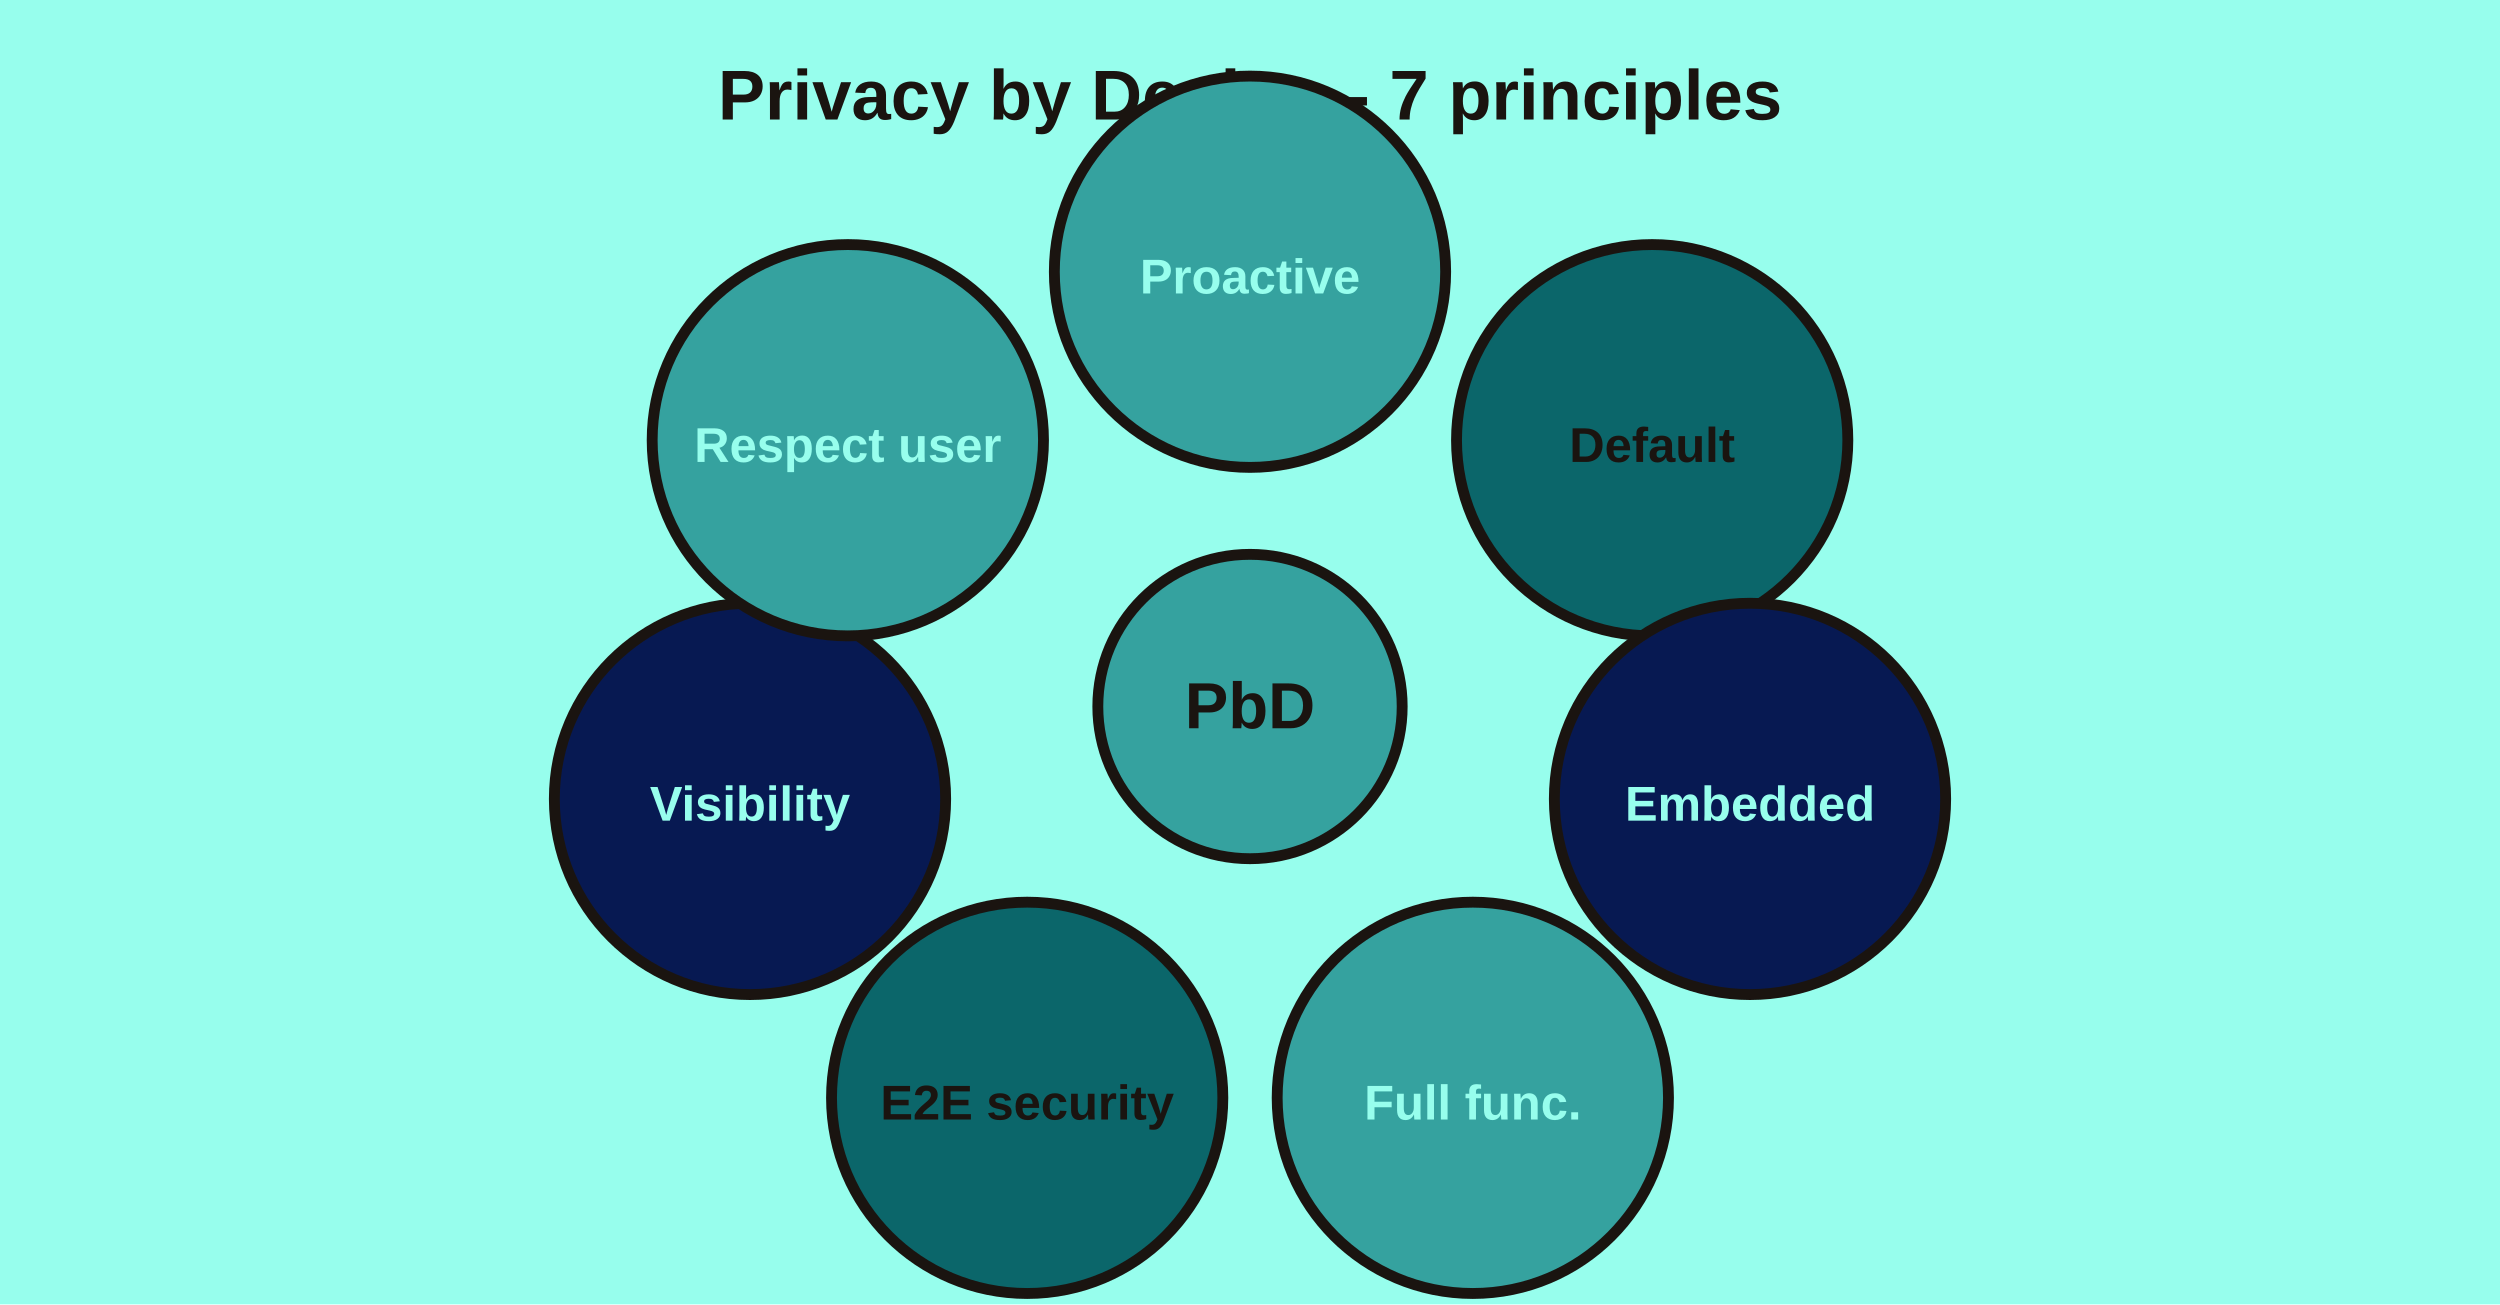
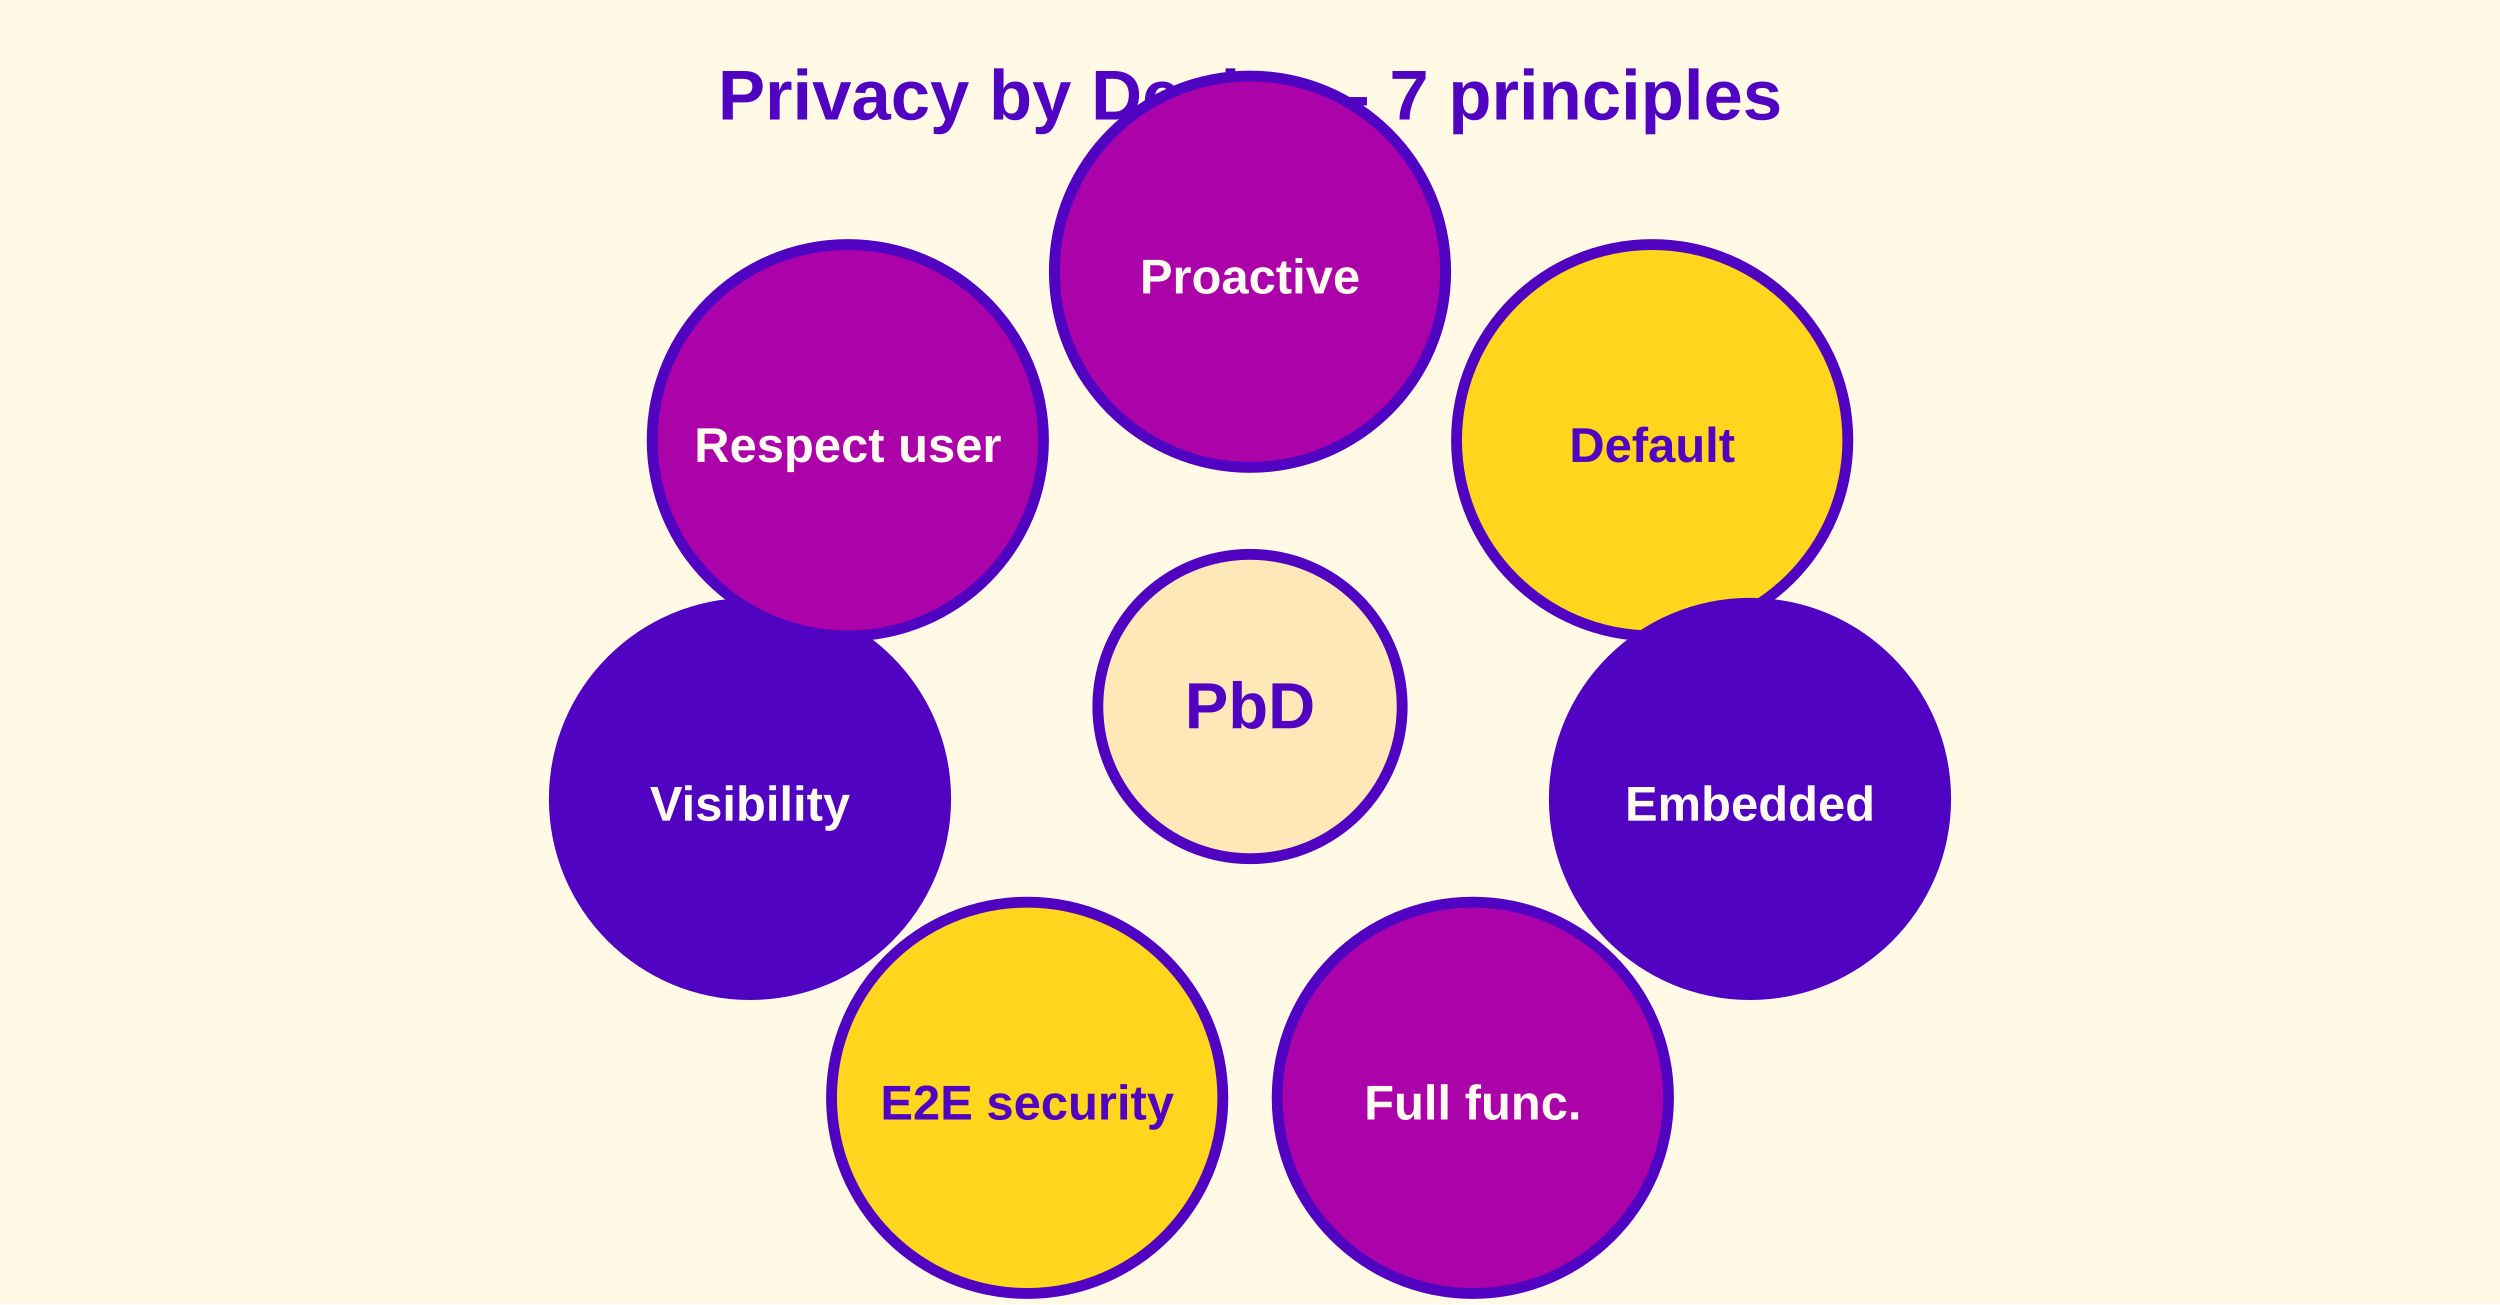
<svg xmlns="http://www.w3.org/2000/svg" viewBox="0 0 460 240" width="460" height="240" role="img">
-   <rect width="460" height="240" fill="#97FEED" />
-   <text x="230" y="22" fill="#1A1410" font-size="13" font-weight="600" font-family="Segoe UI, Arial, sans-serif" text-anchor="middle">Privacy by Design - 7 principles</text>
-   <circle cx="230" cy="50" r="36" fill="#35A29F" stroke="#1A1410" stroke-width="2" />
-   <text x="230" y="54" fill="#97FEED" font-size="9" font-weight="600" font-family="Segoe UI, Arial, sans-serif" text-anchor="middle">Proactive</text>
-   <circle cx="304" cy="81" r="36" fill="#0B666A" stroke="#1A1410" stroke-width="2" />
-   <text x="304" y="85" fill="#1A1410" font-size="9" font-weight="600" font-family="Segoe UI, Arial, sans-serif" text-anchor="middle">Default</text>
-   <circle cx="322" cy="147" r="36" fill="#071952" stroke="#1A1410" stroke-width="2" />
-   <text x="322" y="151" fill="#97FEED" font-size="9" font-weight="600" font-family="Segoe UI, Arial, sans-serif" text-anchor="middle">Embedded</text>
-   <circle cx="271" cy="202" r="36" fill="#35A29F" stroke="#1A1410" stroke-width="2" />
-   <text x="271" y="206" fill="#97FEED" font-size="9" font-weight="600" font-family="Segoe UI, Arial, sans-serif" text-anchor="middle">Full func.</text>
-   <circle cx="189" cy="202" r="36" fill="#0B666A" stroke="#1A1410" stroke-width="2" />
-   <text x="189" y="206" fill="#1A1410" font-size="9" font-weight="600" font-family="Segoe UI, Arial, sans-serif" text-anchor="middle">E2E security</text>
-   <circle cx="138" cy="147" r="36" fill="#071952" stroke="#1A1410" stroke-width="2" />
-   <text x="138" y="151" fill="#97FEED" font-size="9" font-weight="600" font-family="Segoe UI, Arial, sans-serif" text-anchor="middle">Visibility</text>
-   <circle cx="156" cy="81" r="36" fill="#35A29F" stroke="#1A1410" stroke-width="2" />
-   <text x="156" y="85" fill="#97FEED" font-size="9" font-weight="600" font-family="Segoe UI, Arial, sans-serif" text-anchor="middle">Respect user</text>
-   <circle cx="230" cy="130" r="28" fill="#35A29F" stroke="#1A1410" stroke-width="2" />
-   <text x="230" y="134" fill="#1A1410" font-size="12" font-weight="600" font-family="Segoe UI, Arial, sans-serif" text-anchor="middle">PbD</text>
+   <rect width="460" height="240" fill="#FFF9E6" />
+   <text x="230" y="22" fill="#5003C0" font-size="13" font-weight="600" font-family="Segoe UI, Arial, sans-serif" text-anchor="middle">Privacy by Design - 7 principles</text>
+   <circle cx="230" cy="50" r="36" fill="#AB03A9" stroke="#5003C0" stroke-width="2" />
+   <text x="230" y="54" fill="#FFFBF0" font-size="9" font-weight="600" font-family="Segoe UI, Arial, sans-serif" text-anchor="middle">Proactive</text>
+   <circle cx="304" cy="81" r="36" fill="#FFD51E" stroke="#5003C0" stroke-width="2" />
+   <text x="304" y="85" fill="#5003C0" font-size="9" font-weight="600" font-family="Segoe UI, Arial, sans-serif" text-anchor="middle">Default</text>
+   <circle cx="322" cy="147" r="36" fill="#5003C0" stroke="#5003C0" stroke-width="2" />
+   <text x="322" y="151" fill="#FFFBF0" font-size="9" font-weight="600" font-family="Segoe UI, Arial, sans-serif" text-anchor="middle">Embedded</text>
+   <circle cx="271" cy="202" r="36" fill="#AB03A9" stroke="#5003C0" stroke-width="2" />
+   <text x="271" y="206" fill="#FFFBF0" font-size="9" font-weight="600" font-family="Segoe UI, Arial, sans-serif" text-anchor="middle">Full func.</text>
+   <circle cx="189" cy="202" r="36" fill="#FFD51E" stroke="#5003C0" stroke-width="2" />
+   <text x="189" y="206" fill="#5003C0" font-size="9" font-weight="600" font-family="Segoe UI, Arial, sans-serif" text-anchor="middle">E2E security</text>
+   <circle cx="138" cy="147" r="36" fill="#5003C0" stroke="#5003C0" stroke-width="2" />
+   <text x="138" y="151" fill="#FFFBF0" font-size="9" font-weight="600" font-family="Segoe UI, Arial, sans-serif" text-anchor="middle">Visibility</text>
+   <circle cx="156" cy="81" r="36" fill="#AB03A9" stroke="#5003C0" stroke-width="2" />
+   <text x="156" y="85" fill="#FFFBF0" font-size="9" font-weight="600" font-family="Segoe UI, Arial, sans-serif" text-anchor="middle">Respect user</text>
+   <circle cx="230" cy="130" r="28" fill="#FFE8B8" stroke="#5003C0" stroke-width="2" />
+   <text x="230" y="134" fill="#5003C0" font-size="12" font-weight="600" font-family="Segoe UI, Arial, sans-serif" text-anchor="middle">PbD</text>
</svg>
